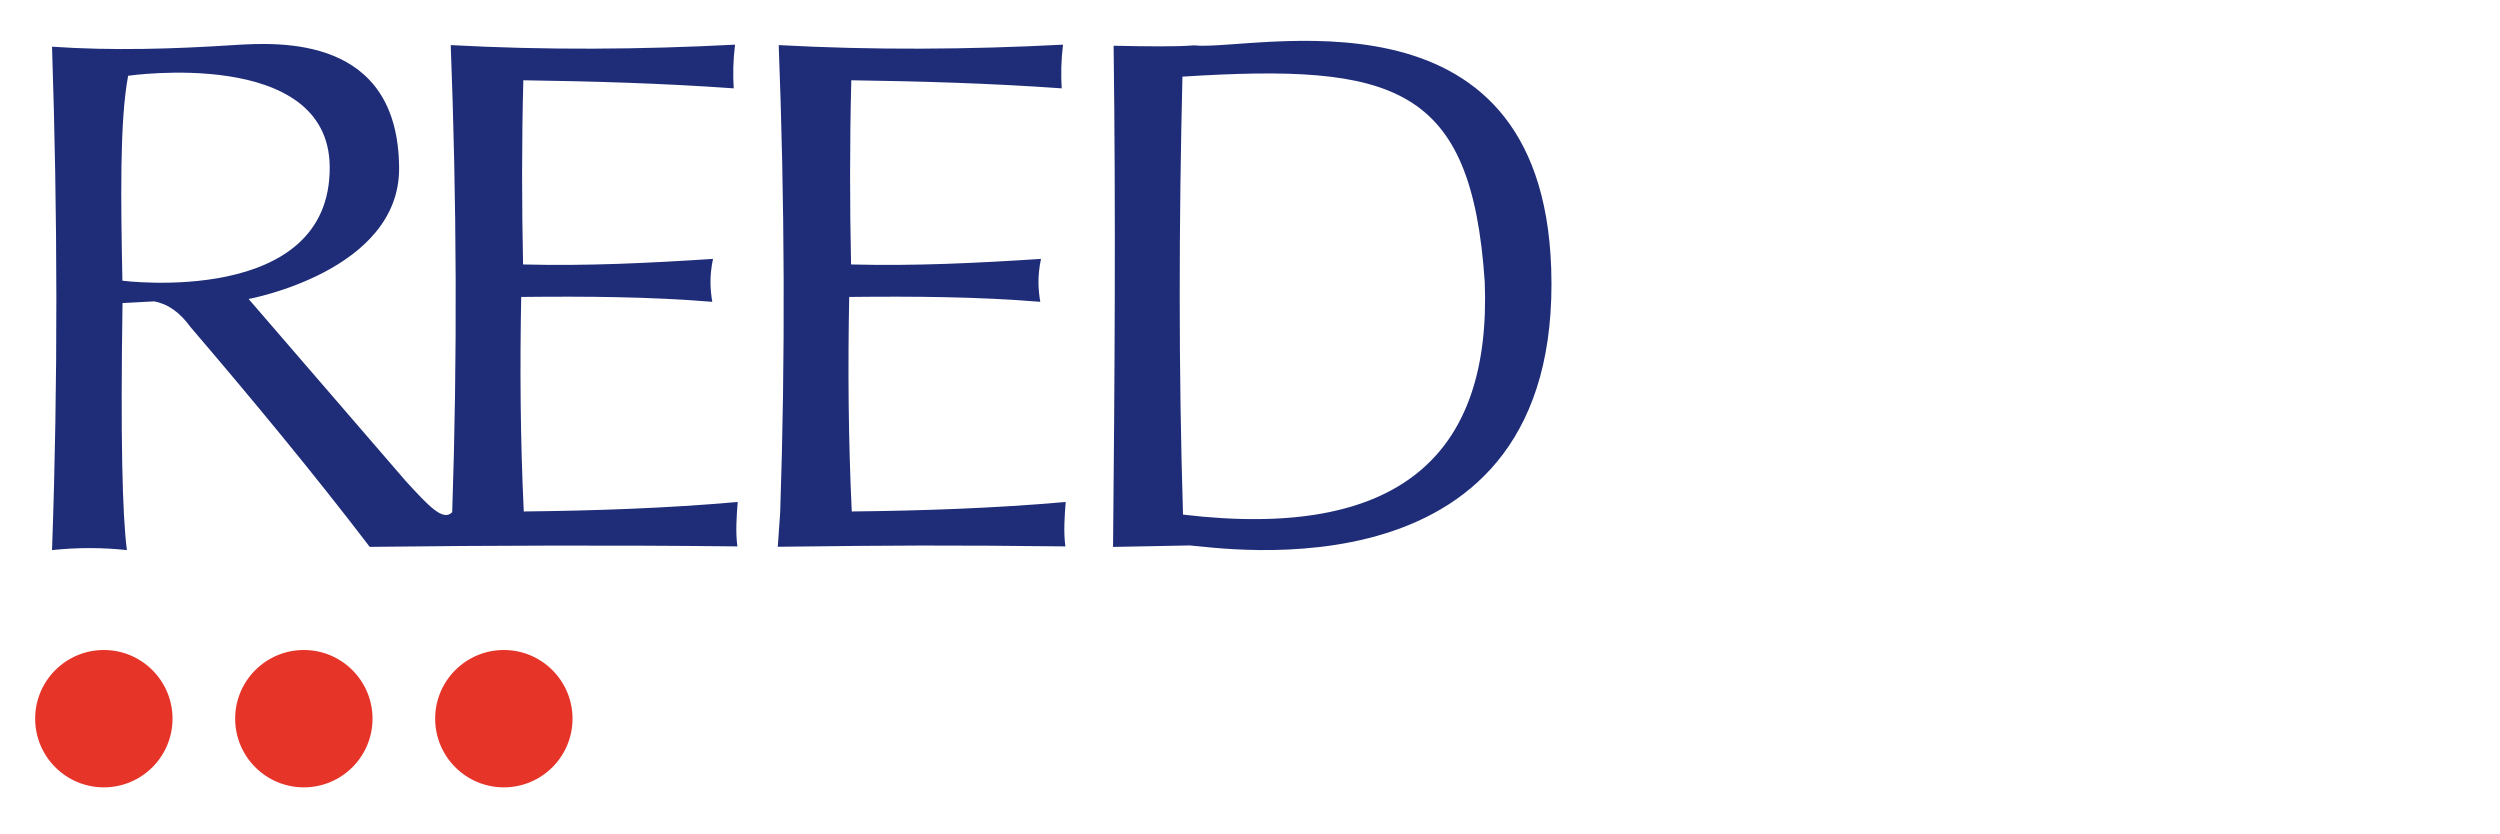
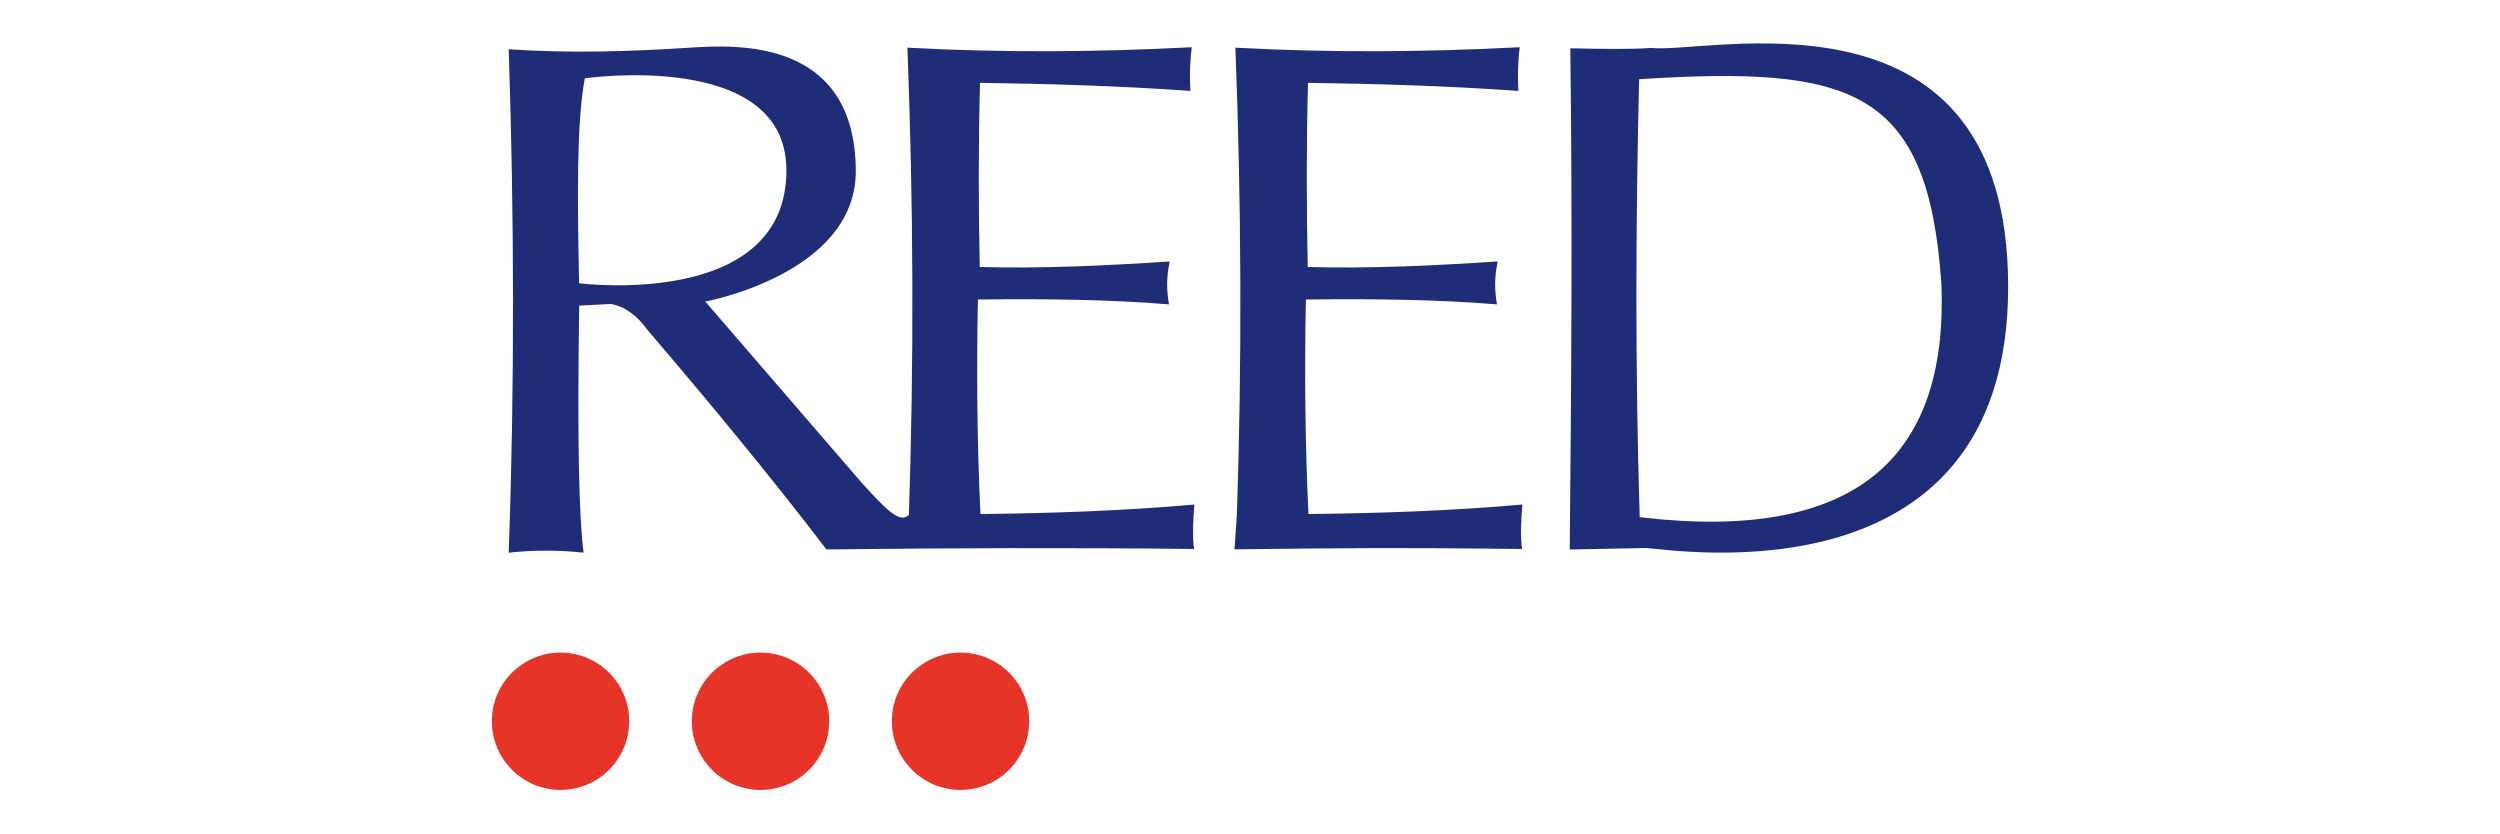
- <svg xmlns="http://www.w3.org/2000/svg" width="100%" height="100%" viewBox="0 0 300 100" version="1.1" xml:space="preserve" style="fill-rule:evenodd;clip-rule:evenodd;stroke-linejoin:round;stroke-miterlimit:2;">
-   <g transform="matrix(1,0,0,1,-54.8018,2.8176)">
-     <path d="M67.263,75.183C71.812,75.183 75.505,78.876 75.505,83.424C75.505,87.973 71.812,91.666 67.263,91.666C62.714,91.666 59.021,87.973 59.021,83.424C59.021,78.876 62.714,75.183 67.263,75.183ZM91.263,75.183C95.812,75.183 99.505,78.876 99.505,83.424C99.505,87.973 95.812,91.666 91.263,91.666C86.714,91.666 83.021,87.973 83.021,83.424C83.021,78.876 86.714,75.183 91.263,75.183ZM115.263,75.183C119.812,75.183 123.505,78.876 123.505,83.424C123.505,87.973 119.812,91.666 115.263,91.666C110.714,91.666 107.021,87.973 107.021,83.424C107.021,78.876 110.714,75.183 115.263,75.183Z" style="fill:rgb(230,52,41);" />
-     <path d="M61.045,2.787C61.703,22.77 61.773,42.89 61.045,63.195C64.054,62.871 67.049,62.876 70.028,63.195C69.478,58.916 69.261,49.667 69.505,33.551L73.283,33.349C74.922,33.628 76.389,34.663 77.683,36.453C85.075,45.099 92.317,53.836 99.171,62.807C113.865,62.632 128.569,62.591 143.288,62.75C143.061,61.036 143.182,59.254 143.327,57.419C134.819,58.174 126.165,58.466 117.654,58.558C117.247,49.925 117.179,41.415 117.347,32.816C125.065,32.732 132.747,32.782 140.275,33.4C140.018,31.844 139.93,30.337 140.361,28.249C132.776,28.745 125.186,29.119 117.571,28.917C117.416,21.7 117.403,14.392 117.601,6.815C126.057,6.936 134.487,7.187 142.848,7.785C142.739,6.081 142.782,4.388 143.005,2.541C131.648,3.133 120.259,3.214 108.889,2.594C109.604,21.281 109.696,39.965 109.066,58.646C107.96,59.808 106.198,57.848 103.504,54.922L84.636,33.061C84.636,33.061 102.761,29.735 102.695,17.351C102.611,1.453 88.382,2.236 82.815,2.594C75.583,3.058 68.356,3.287 61.045,2.787ZM188.436,2.671C188.698,22.666 188.564,42.817 188.368,62.814L197.563,62.636C200.813,62.805 242.311,69.754 240.946,29.381C239.757,-5.801 204.938,3.395 198.088,2.625C195.906,2.804 192.302,2.752 188.436,2.671ZM148.135,62.795C162.829,62.62 167.928,62.591 182.647,62.75C182.42,61.036 182.541,59.254 182.686,57.419C174.178,58.174 165.523,58.466 157.013,58.558C156.606,49.925 156.538,41.415 156.706,32.816C164.423,32.732 172.105,32.782 179.634,33.4C179.377,31.844 179.289,30.337 179.719,28.249C172.135,28.745 164.545,29.119 156.929,28.917C156.775,21.7 156.762,14.392 156.96,6.815C165.415,6.936 173.845,7.187 182.207,7.785C182.098,6.081 182.141,4.388 182.363,2.541C171.007,3.133 159.618,3.214 148.247,2.594C148.963,21.281 149.055,39.965 148.425,58.646L148.135,62.795ZM196.695,6.379C196.271,23.88 196.225,41.398 196.764,58.935C222.704,62.018 233.78,51.819 232.97,31.001C231.375,7.372 222.149,4.775 196.695,6.379ZM70.178,6.274C69.148,11.71 69.304,21.357 69.49,30.867C69.49,30.867 94.548,34.09 94.366,17.158C94.211,2.788 70.178,6.274 70.178,6.274Z" style="fill:rgb(31,45,121);" />
+ <svg xmlns="http://www.w3.org/2000/svg" width="100%" height="100%" viewBox="0 0 300 100" version="1.1" xml:space="preserve" style="fill-rule:evenodd;clip-rule:evenodd;stroke-linejoin:round;stroke-miterlimit:2;" id="svg4332">
+   <defs id="defs4336" />
+   <g transform="translate(3.1470476e-5,3.1254)" id="g4330">
+     <path d="m 67.263,75.183 c 4.549,0 8.242,3.693 8.242,8.241 0,4.549 -3.693,8.242 -8.242,8.242 -4.549,0 -8.242,-3.693 -8.242,-8.242 0,-4.548 3.693,-8.241 8.242,-8.241 z m 24,0 c 4.549,0 8.242,3.693 8.242,8.241 0,4.549 -3.693,8.242 -8.242,8.242 -4.549,0 -8.242,-3.693 -8.242,-8.242 0,-4.548 3.693,-8.241 8.242,-8.241 z m 24,0 c 4.549,0 8.242,3.693 8.242,8.241 0,4.549 -3.693,8.242 -8.242,8.242 -4.549,0 -8.242,-3.693 -8.242,-8.242 0,-4.548 3.693,-8.241 8.242,-8.241 z" style="fill:#e63429" id="path4326" />
+     <path d="m 61.045,2.787 c 0.658,19.983 0.728,40.103 0,60.408 3.009,-0.324 6.004,-0.319 8.983,0 -0.55,-4.279 -0.767,-13.528 -0.523,-29.644 l 3.778,-0.202 c 1.639,0.279 3.106,1.314 4.4,3.104 7.392,8.646 14.634,17.383 21.488,26.354 14.694,-0.175 29.398,-0.216 44.117,-0.057 -0.227,-1.714 -0.106,-3.496 0.039,-5.331 -8.508,0.755 -17.162,1.047 -25.673,1.139 -0.407,-8.633 -0.475,-17.143 -0.307,-25.742 7.718,-0.084 15.4,-0.034 22.928,0.584 -0.257,-1.556 -0.345,-3.063 0.086,-5.151 -7.585,0.496 -15.175,0.87 -22.79,0.668 -0.155,-7.217 -0.168,-14.525 0.03,-22.102 8.456,0.121 16.886,0.372 25.247,0.97 -0.109,-1.704 -0.066,-3.397 0.157,-5.244 -11.357,0.592 -22.746,0.673 -34.116,0.053 0.715,18.687 0.807,37.371 0.177,56.052 -1.106,1.162 -2.868,-0.798 -5.562,-3.724 L 84.636,33.061 c 0,0 18.125,-3.326 18.059,-15.71 C 102.611,1.453 88.382,2.236 82.815,2.594 75.583,3.058 68.356,3.287 61.045,2.787 Z M 188.436,2.671 c 0.262,19.995 0.128,40.146 -0.068,60.143 l 9.195,-0.178 c 3.25,0.169 44.748,7.118 43.383,-33.255 -1.189,-35.182 -36.008,-25.986 -42.858,-26.756 -2.182,0.179 -5.786,0.127 -9.652,0.046 z m -40.301,60.124 c 14.694,-0.175 19.793,-0.204 34.512,-0.045 -0.227,-1.714 -0.106,-3.496 0.039,-5.331 -8.508,0.755 -17.163,1.047 -25.673,1.139 -0.407,-8.633 -0.475,-17.143 -0.307,-25.742 7.717,-0.084 15.399,-0.034 22.928,0.584 -0.257,-1.556 -0.345,-3.063 0.085,-5.151 -7.584,0.496 -15.174,0.87 -22.79,0.668 -0.154,-7.217 -0.167,-14.525 0.031,-22.102 8.455,0.121 16.885,0.372 25.247,0.97 -0.109,-1.704 -0.066,-3.397 0.156,-5.244 -11.356,0.592 -22.745,0.673 -34.116,0.053 0.716,18.687 0.808,37.371 0.178,56.052 z m 48.56,-56.416 c -0.424,17.501 -0.47,35.019 0.069,52.556 25.94,3.083 37.016,-7.116 36.206,-27.934 C 231.375,7.372 222.149,4.775 196.695,6.379 Z M 70.178,6.274 c -1.03,5.436 -0.874,15.083 -0.688,24.593 0,0 25.058,3.223 24.876,-13.709 C 94.211,2.788 70.178,6.274 70.178,6.274 Z" style="fill:#1f2d79" id="path4328" />
  </g>
</svg>
